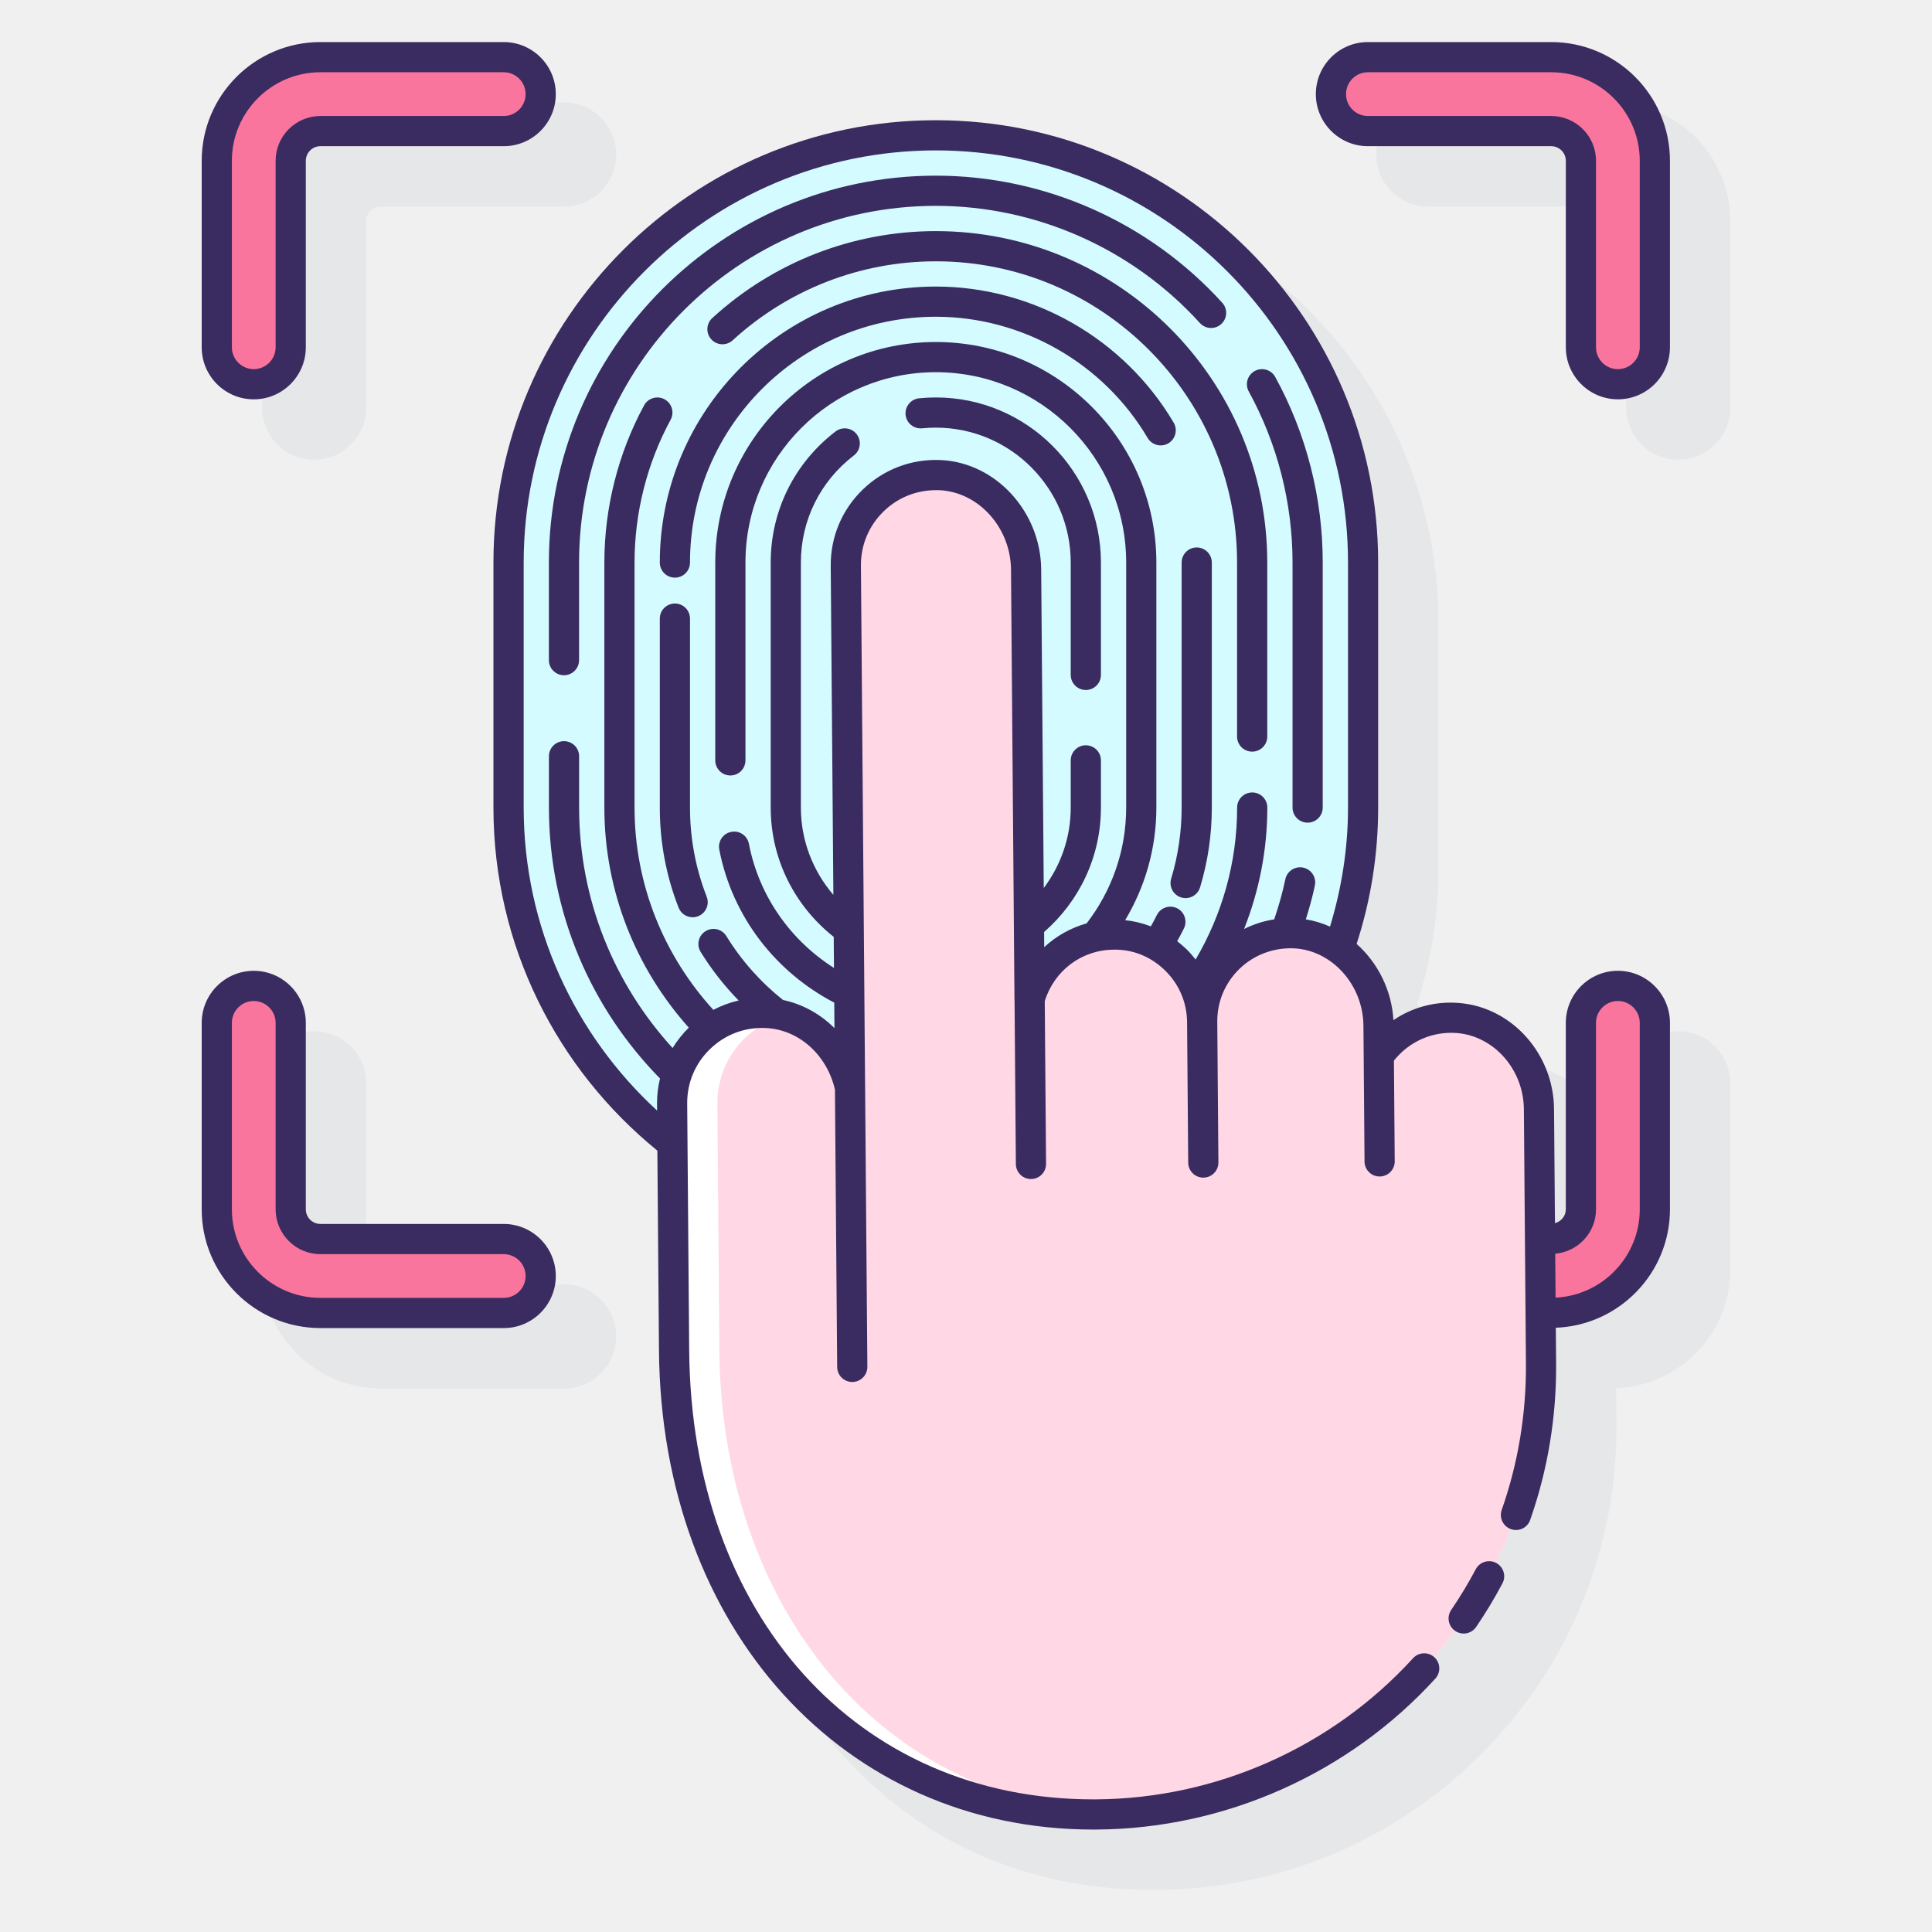
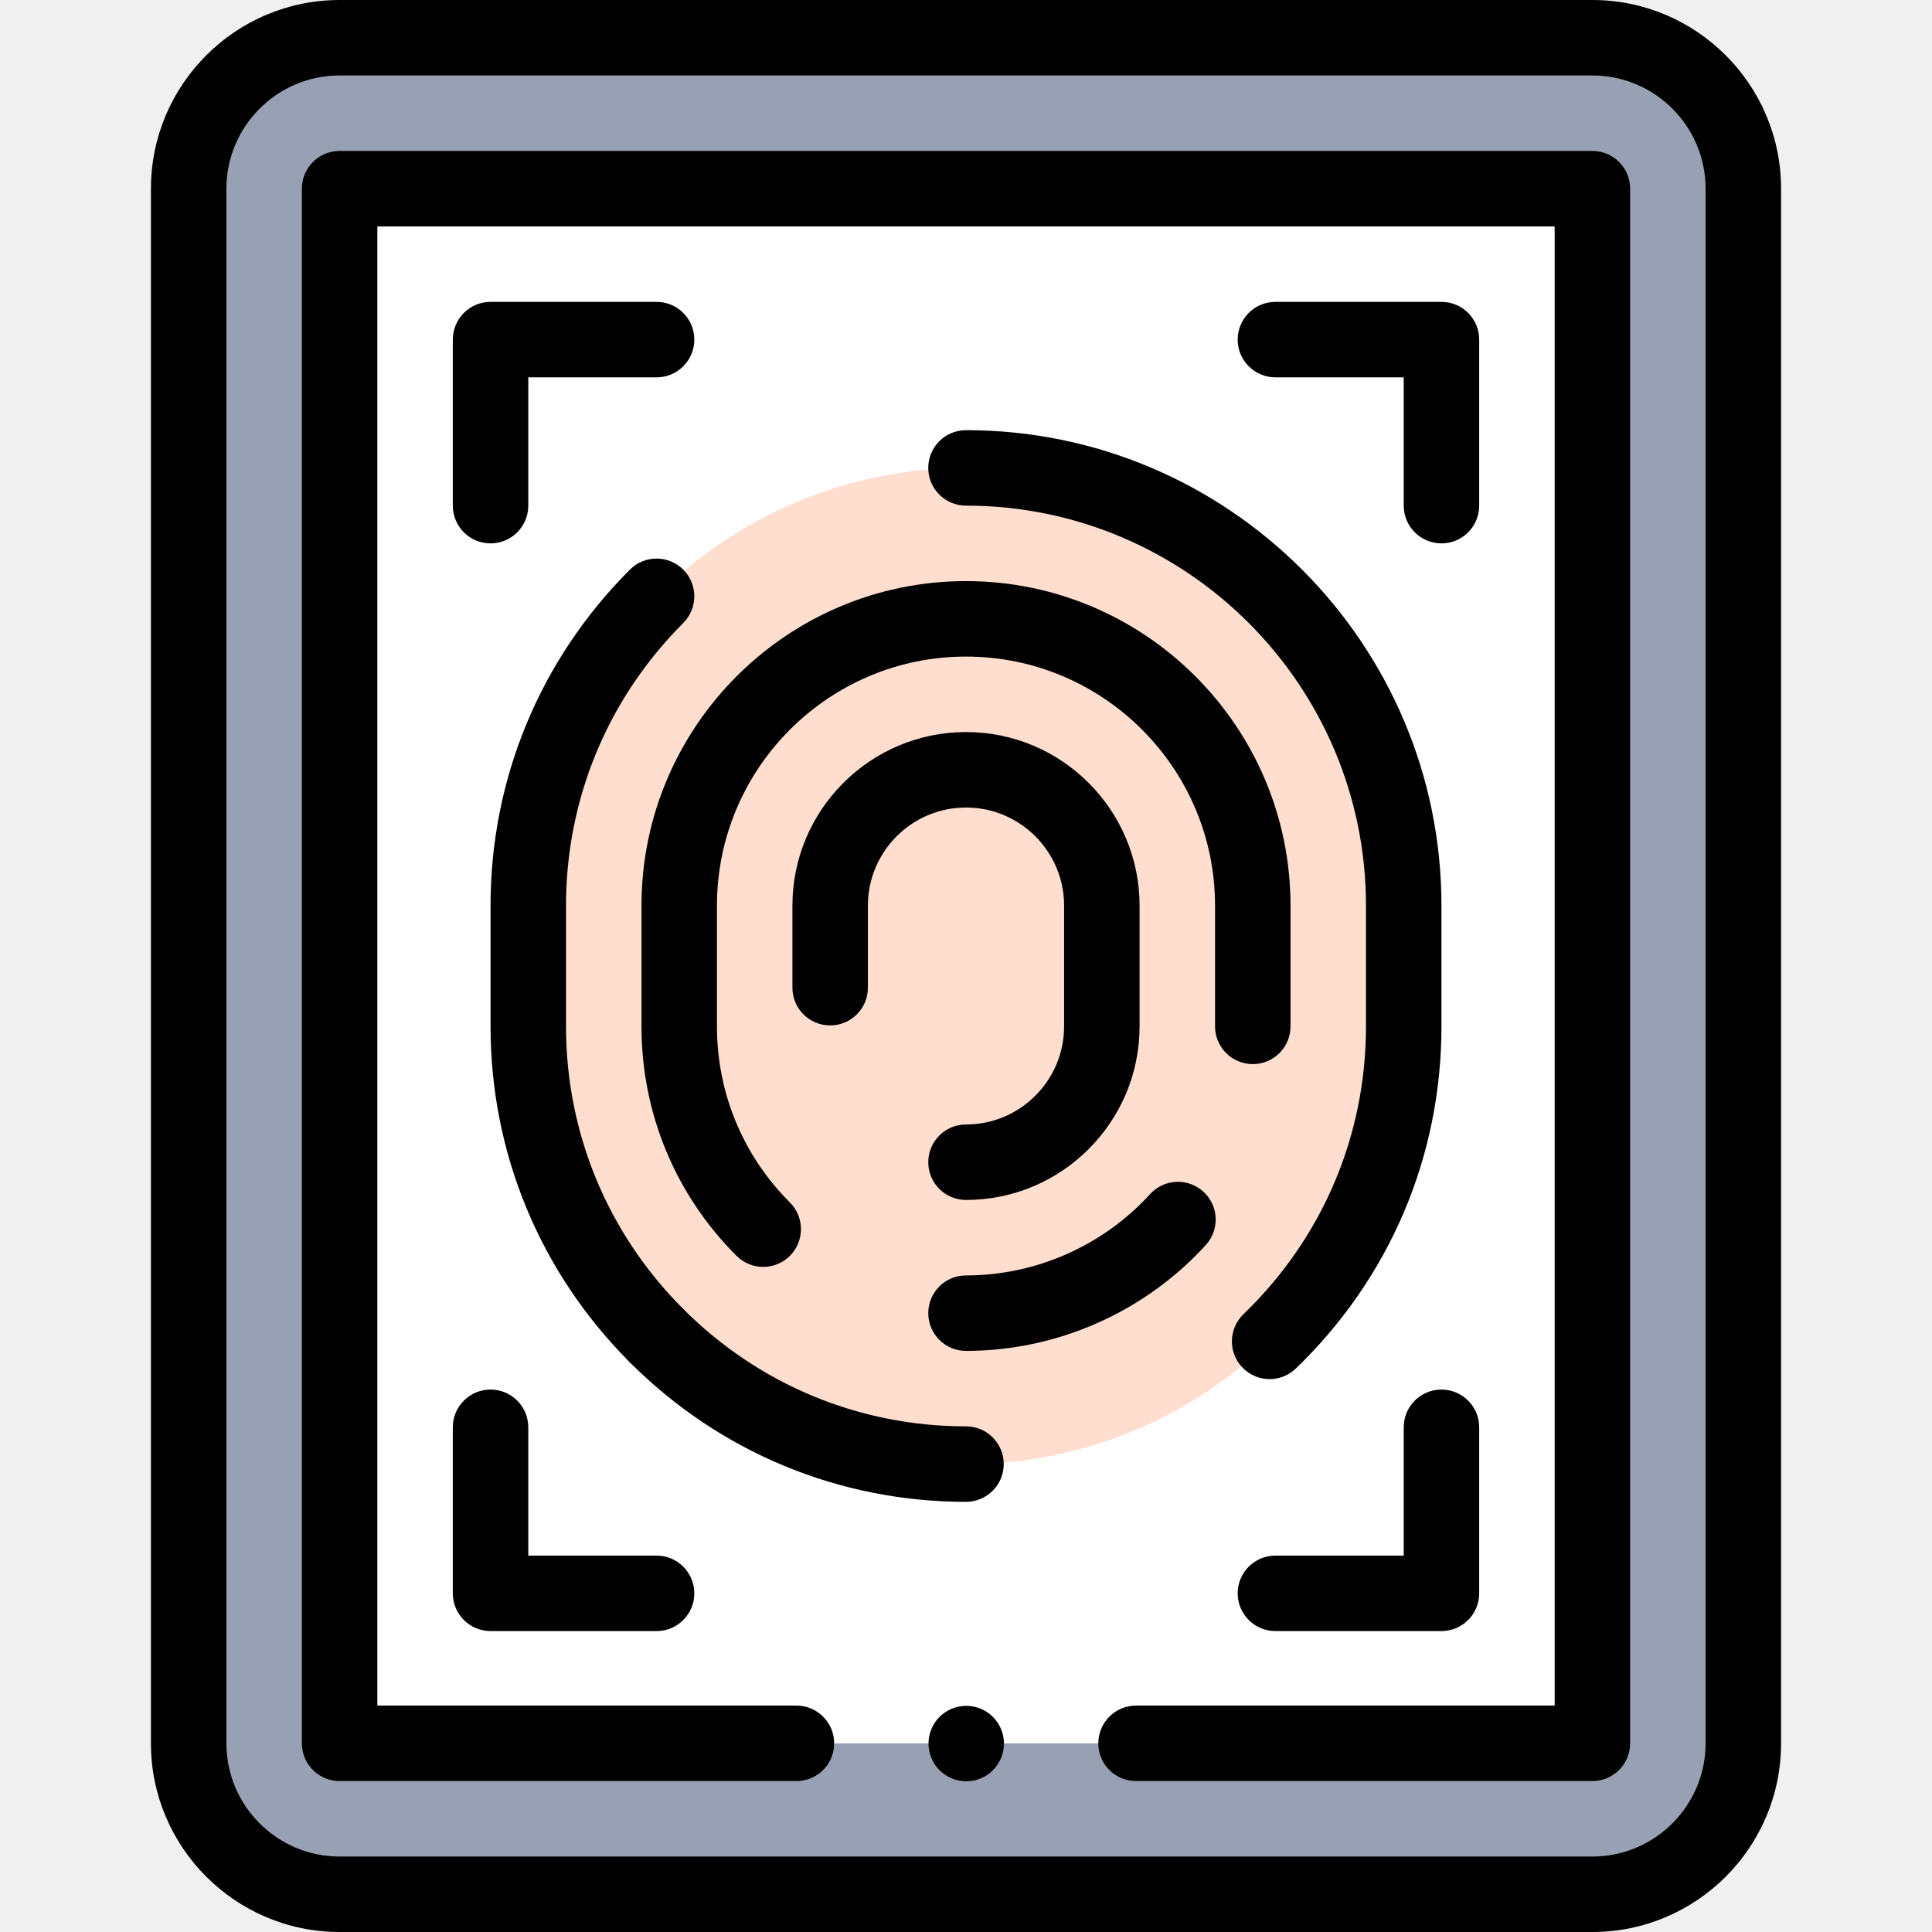
- <svg xmlns="http://www.w3.org/2000/svg" id="Layer_1" enable-background="new 0 0 128 128" height="512" viewBox="0 0 128 128" width="512">
-   <path d="m20.812 30.457c1.902 0 3.449-1.547 3.449-3.449v-12.355c0-.533.435-.968.968-.968h12.146c1.901 0 3.448-1.547 3.448-3.449s-1.547-3.449-3.448-3.449h-12.146c-4.338 0-7.866 3.528-7.866 7.866v12.354c-.001 1.903 1.546 3.45 3.449 3.45z" fill="#e6e7e8" />
-   <path d="m106.771 6.787h-12.145c-1.901 0-3.448 1.547-3.448 3.449s1.547 3.449 3.448 3.449h12.146c.533 0 .968.435.968.968v12.354c0 1.902 1.547 3.449 3.449 3.449s3.449-1.547 3.449-3.449v-12.354c0-4.338-3.529-7.866-7.867-7.866z" fill="#e6e7e8" />
-   <path d="m111.188 68.318c-1.902 0-3.449 1.547-3.449 3.449v12.354c0 .446-.309.806-.719.918l-.061-7.562c-.029-3.644-2.775-6.729-6.251-7.023-1.588-.144-3.12.274-4.39 1.133-.114-2-1.046-3.81-2.442-5.053.924-2.847 1.43-5.88 1.43-9.031v-16.233c0-16.159-13.146-29.306-29.306-29.306s-29.308 13.146-29.308 29.306v16.232c0 9.174 4.24 17.374 10.86 22.752l.107 13.224c.07 8.739 2.875 16.724 7.896 22.484 5.278 6.056 12.489 9.25 20.868 9.25.089 0 .178 0 .267-.001 8.188-.066 15.859-3.316 21.602-9.152 5.742-5.835 8.868-13.558 8.803-21.745l-.019-2.343c4.196-.162 7.562-3.616 7.562-7.851v-12.352c0-1.903-1.547-3.45-3.45-3.45z" fill="#e6e7e8" />
-   <path d="m37.374 85.09h-12.145c-.533 0-.968-.435-.968-.969v-12.353c0-1.902-1.547-3.449-3.449-3.449s-3.449 1.547-3.449 3.449v12.354c0 4.338 3.528 7.866 7.866 7.866h12.146c1.901 0 3.448-1.547 3.448-3.448-.001-1.903-1.548-3.45-3.449-3.45z" fill="#e6e7e8" />
-   <path d="m47.529 73.122c-.022-2.782 1.863-5.133 4.432-5.816.214.057.42.13.622.212v-.007c1.888.753 3.291 2.49 3.732 4.537l-.278-34.556c-.027-3.404 2.799-6.165 6.243-6.013 3.23.143 5.674 3.021 5.7 6.254l.229 28.444c.69-2.433 2.892-4.234 5.548-4.256 3.226-.026 5.862 2.568 5.888 5.794-.027-3.33 2.738-6.031 6.108-5.882 1.103.049 2.108.429 2.956 1.031 1.031-2.932 1.597-6.081 1.597-9.36v-16.233c0-15.608-12.698-28.306-28.306-28.306-15.609 0-28.307 12.698-28.307 28.306v16.232c0 10.339 5.574 19.398 13.873 24.338z" fill="#d4fbff" />
-   <path d="m16.811 25.457c-1.352 0-2.449-1.097-2.449-2.449v-12.354c0-3.786 3.08-6.866 6.866-6.866h12.145c1.352 0 2.449 1.097 2.449 2.449s-1.097 2.449-2.449 2.449h-12.144c-1.086 0-1.968.883-1.968 1.968v12.354c-.001 1.352-1.097 2.449-2.45 2.449z" fill="#fa759e" />
-   <path d="m107.189 25.457c1.352 0 2.449-1.097 2.449-2.449v-12.354c0-3.786-3.08-6.866-6.866-6.866h-12.146c-1.352 0-2.449 1.097-2.449 2.449s1.097 2.449 2.449 2.449h12.145c1.086 0 1.968.883 1.968 1.968v12.354c.001 1.352 1.097 2.449 2.45 2.449z" fill="#fa759e" />
-   <path d="m107.188 65.318c-1.352 0-2.449 1.097-2.449 2.449v12.354c0 1.086-.883 1.968-1.968 1.968h-.743l.039 4.898h.703c3.786 0 6.866-3.08 6.866-6.866v-12.354c.002-1.352-1.095-2.449-2.448-2.449z" fill="#fa759e" />
-   <path d="m16.811 65.318c-1.352 0-2.449 1.097-2.449 2.449v12.354c0 3.786 3.08 6.866 6.866 6.866h12.145c1.352 0 2.449-1.097 2.449-2.449s-1.097-2.449-2.449-2.449h-12.144c-1.086 0-1.968-.883-1.968-1.968v-12.354c-.001-1.352-1.097-2.449-2.45-2.449z" fill="#fa759e" />
-   <path d="m96.623 67.45c-2.167-.184-4.091.825-5.241 2.426h-.037l-.015-1.925c-.025-3.163-2.417-5.979-5.576-6.119-3.37-.149-6.135 2.552-6.108 5.882-.026-3.226-2.662-5.82-5.888-5.794-2.656.021-4.858 1.823-5.548 4.256l-.229-28.444c-.026-3.233-2.47-6.111-5.7-6.254-3.445-.153-6.271 2.609-6.243 6.013l.278 34.556c-.574-2.659-2.763-4.814-5.544-4.938-3.445-.153-6.271 2.609-6.243 6.013l.131 16.348c.138 17.101 10.921 30.879 28.022 30.741 16.376-.132 29.544-13.514 29.412-29.89l-.135-16.837c-.024-3.059-2.286-5.775-5.336-6.034z" fill="#fff" />
-   <path d="m96.624 67.45c-2.167-.184-4.092.825-5.241 2.426h-.037l-.016-1.925c-.026-3.163-2.417-5.979-5.576-6.119-3.37-.149-6.135 2.552-6.108 5.882-.026-3.226-2.662-5.82-5.888-5.794-2.656.021-4.858 1.823-5.548 4.256l-.229-28.444c-.026-3.233-2.47-6.111-5.7-6.254-3.444-.153-6.271 2.609-6.243 6.013l.278 34.556c-.441-2.046-1.844-3.784-3.732-4.537v.007c-.202-.082-.409-.155-.622-.212-2.57.683-4.455 3.034-4.432 5.816l.13 16.349c.105 13.089 6.452 24.22 17.09 28.666v1.046c.918.257 1.87.452 2.839.615l.019.018c1.623.27 3.313.411 5.074.396 16.376-.132 29.544-13.514 29.412-29.889l-.135-16.837c-.024-3.06-2.286-5.776-5.335-6.035z" fill="#ffd7e5" />
-   <g fill="#3a2c60">
-     <path d="m85.634 37.271v16.232c0 .553.447 1 1 1s1-.447 1-1v-16.232c0-4.294-1.088-8.546-3.146-12.296-.267-.483-.871-.659-1.358-.396-.484.267-.661.874-.396 1.358 1.897 3.457 2.9 7.376 2.9 11.334z" />
-     <path d="m62.001 13.638c6.64 0 13.017 2.83 17.496 7.764.373.41 1.005.439 1.412.068.409-.371.439-1.004.068-1.412-4.857-5.352-11.774-8.42-18.977-8.42-14.135 0-25.635 11.499-25.635 25.633v6.465c0 .553.447 1 1 1s1-.447 1-1v-6.465c.001-13.032 10.604-23.633 23.636-23.633z" />
-     <path d="m62.001 15.312c-5.492 0-10.753 2.045-14.811 5.76-.408.372-.436 1.005-.063 1.412.373.408 1.006.436 1.412.063 3.688-3.375 8.47-5.234 13.461-5.234 11.006 0 19.959 8.953 19.959 19.959v11.526c0 .553.447 1 1 1s1-.447 1-1v-11.527c.001-12.109-9.85-21.959-21.958-21.959z" />
-     <path d="m45.714 53.503v-12.518c0-.553-.447-1-1-1s-1 .447-1 1v12.518c0 2.287.418 4.518 1.243 6.63.154.396.532.637.932.637.121 0 .244-.021.363-.068.515-.201.77-.781.568-1.295-.734-1.882-1.106-3.867-1.106-5.904z" />
-     <path d="m79.507 58.791c.518-1.71.779-3.489.779-5.288v-16.232c0-.553-.447-1-1-1s-1 .447-1 1v16.232c0 1.603-.233 3.188-.693 4.71-.16.528.139 1.087.668 1.246.096.029.193.043.289.043.43 0 .826-.278.957-.711z" />
-     <path d="m77.759 28.001c-3.284-5.561-9.321-9.016-15.758-9.016-10.084 0-18.287 8.203-18.287 18.285 0 .553.447 1 1 1s1-.447 1-1c0-8.979 7.307-16.285 16.287-16.285 5.731 0 11.11 3.078 14.035 8.033.281.476.895.633 1.37.353.476-.281.633-.894.353-1.37z" />
-     <path d="m61.093 28.378c.299-.03.602-.046.908-.046 4.929 0 8.938 4.01 8.938 8.938v7.444c0 .553.447 1 1 1s1-.447 1-1v-7.444c0-6.031-4.907-10.938-10.938-10.938-.373 0-.742.02-1.107.056-.55.055-.95.545-.896 1.095.056.548.543.944 1.095.895z" />
-     <path d="m16.812 26.457c1.902 0 3.449-1.547 3.449-3.449v-12.355c0-.533.435-.968.968-.968h12.146c1.901 0 3.448-1.547 3.448-3.449s-1.547-3.449-3.448-3.449h-12.146c-4.338 0-7.866 3.528-7.866 7.866v12.354c-.001 1.903 1.546 3.45 3.449 3.45zm-1.45-15.804c0-3.234 2.632-5.866 5.866-5.866h12.146c.799 0 1.448.65 1.448 1.449s-.649 1.449-1.448 1.449h-12.145c-1.637 0-2.968 1.331-2.968 2.968v12.354c0 .799-.65 1.449-1.449 1.449s-1.449-.65-1.449-1.449v-12.354z" />
-     <path d="m102.771 2.787h-12.145c-1.901 0-3.448 1.547-3.448 3.449s1.547 3.449 3.448 3.449h12.146c.533 0 .968.435.968.968v12.354c0 1.902 1.547 3.449 3.449 3.449s3.449-1.547 3.449-3.449v-12.354c0-4.338-3.529-7.866-7.867-7.866zm5.867 20.221c0 .799-.65 1.449-1.449 1.449s-1.449-.65-1.449-1.449v-12.355c0-1.637-1.331-2.968-2.968-2.968h-12.146c-.799 0-1.448-.65-1.448-1.449s.649-1.449 1.448-1.449h12.146c3.234 0 5.866 2.632 5.866 5.866z" />
-     <path d="m107.188 64.318c-1.902 0-3.449 1.547-3.449 3.449v12.354c0 .446-.309.806-.719.918l-.061-7.562c-.029-3.644-2.775-6.729-6.251-7.023-1.588-.143-3.12.274-4.39 1.133-.114-1.999-1.045-3.807-2.439-5.051.925-2.847 1.427-5.882 1.427-9.033v-16.232c0-16.159-13.146-29.306-29.306-29.306s-29.308 13.146-29.308 29.306v16.232c0 9.169 4.245 17.353 10.86 22.729l.107 13.247c.148 18.431 12.235 31.735 28.781 31.734.082 0 .167 0 .249-.001 8.505-.068 16.672-3.714 22.407-10.002.372-.408.343-1.04-.065-1.413-.407-.372-1.041-.345-1.413.065-5.36 5.878-12.995 9.285-20.944 9.35-.082.001-.161.001-.243.001-15.634 0-26.63-12.199-26.771-29.75l-.132-16.349c-.011-1.377.529-2.662 1.521-3.618s2.291-1.45 3.679-1.388c2.186.097 4.059 1.771 4.589 4.079l.148 18.381c.005.55.451.992 1 .992h.008c.553-.005.997-.456.992-1.008l-.15-18.512-.277-34.558c-.012-1.376.528-2.66 1.52-3.617s2.287-1.44 3.68-1.388c2.593.115 4.722 2.477 4.744 5.263l.229 28.444c0 .008.004.016.005.024l.088 10.913c.005.55.451.992 1 .992h.008c.553-.005.997-.456.992-1.008l-.087-10.775c.63-2.026 2.438-3.393 4.55-3.411 1.323-.03 2.513.483 3.435 1.39s1.435 2.119 1.445 3.412l.075 9.308c.005.55.451.992 1 .992h.008c.553-.005.997-.456.992-1.008l-.075-9.308c0-.001 0-.001 0-.002-.011-1.341.516-2.592 1.481-3.523.966-.931 2.247-1.399 3.582-1.351 2.526.112 4.6 2.413 4.621 5.128l.01 1.213.063 7.784c.005.55.451.992 1 .992h.008c.553-.005.997-.456.992-1.008l-.053-6.67c1.018-1.279 2.569-1.957 4.189-1.826 2.458.209 4.4 2.426 4.421 5.047l.136 16.837c.026 3.331-.513 6.598-1.604 9.71-.183.521.092 1.092.612 1.274.523.187 1.093-.092 1.274-.612 1.168-3.331 1.745-6.826 1.717-10.388l-.019-2.343c4.196-.162 7.562-3.616 7.562-7.851v-12.348c-.001-1.903-1.548-3.45-3.451-3.45zm-29.198-1.962c.157-.277.309-.559.449-.847.242-.496.037-1.096-.459-1.338-.496-.243-1.094-.036-1.338.459-.124.253-.258.5-.396.744-.544-.208-1.114-.348-1.701-.411 1.307-2.185 2.067-4.733 2.067-7.46v-16.232c0-8.058-6.555-14.612-14.611-14.612-8.058 0-14.613 6.555-14.613 14.612v13.106c0 .553.447 1 1 1s1-.447 1-1v-13.106c0-6.954 5.658-12.612 12.613-12.612 6.954 0 12.611 5.658 12.611 12.612v16.232c0 2.888-.98 5.547-2.62 7.673-1.052.296-2.016.839-2.81 1.576l-.008-1.005c2.304-2.006 3.765-4.956 3.765-8.244v-3.126c0-.553-.447-1-1-1s-1 .447-1 1v3.126c0 2.002-.672 3.843-1.788 5.333l-.17-21.111c-.031-3.833-3.017-7.083-6.656-7.245-1.927-.087-3.766.605-5.156 1.946-1.39 1.342-2.146 3.144-2.131 5.073l.175 21.79c-1.335-1.561-2.153-3.576-2.153-5.786v-16.232c0-2.8 1.28-5.387 3.514-7.098.438-.336.521-.964.186-1.402-.336-.438-.963-.521-1.402-.186-2.73 2.093-4.297 5.258-4.297 8.686v16.232c0 3.475 1.639 6.563 4.175 8.567l.017 2.058c-2.849-1.81-4.958-4.724-5.636-8.223-.105-.541-.624-.902-1.172-.791-.542.104-.896.63-.791 1.172.869 4.485 3.77 8.135 7.617 10.142l.014 1.688c-.937-.937-2.115-1.591-3.408-1.865-1.459-1.162-2.736-2.58-3.754-4.233-.291-.47-.907-.617-1.376-.327-.471.29-.616.906-.327 1.376.729 1.182 1.577 2.255 2.518 3.219-.585.134-1.148.34-1.679.62-3.229-3.547-5.219-8.24-5.219-13.403v-16.232c0-3.302.826-6.573 2.391-9.463.263-.485.082-1.092-.404-1.355-.485-.26-1.092-.082-1.355.404-1.721 3.18-2.631 6.781-2.631 10.414v16.232c0 5.6 2.128 10.699 5.593 14.582-.419.409-.773.864-1.072 1.348-3.844-4.205-6.194-9.797-6.194-15.93v-3.399c0-.553-.447-1-1-1s-1 .447-1 1v3.399c0 6.984 2.812 13.32 7.358 17.948-.129.543-.201 1.104-.196 1.679l.004.448c-5.426-4.992-8.839-12.138-8.839-20.075v-16.232c0-15.057 12.25-27.306 27.308-27.306 15.057 0 27.306 12.249 27.306 27.306v16.232c0 2.746-.434 5.387-1.192 7.888-.508-.227-1.044-.392-1.603-.482.23-.736.442-1.48.6-2.247.111-.541-.237-1.069-.778-1.181-.548-.11-1.07.238-1.181.778-.187.909-.445 1.787-.734 2.651-.7.109-1.372.324-1.999.639.988-2.494 1.541-5.205 1.541-8.047 0-.553-.447-1-1-1s-1 .447-1 1c0 3.674-1.011 7.111-2.751 10.07-.187-.24-.386-.471-.606-.688-.198-.19-.404-.363-.616-.528zm30.648 17.765c0 3.137-2.478 5.7-5.578 5.852l-.023-2.91c1.511-.136 2.703-1.396 2.703-2.942v-12.353c0-.799.65-1.449 1.449-1.449s1.449.65 1.449 1.449z" />
-     <path d="m33.374 81.09h-12.145c-.533 0-.968-.435-.968-.969v-12.353c0-1.902-1.547-3.449-3.449-3.449s-3.449 1.547-3.449 3.449v12.354c0 4.338 3.528 7.866 7.866 7.866h12.146c1.901 0 3.448-1.547 3.448-3.448-.001-1.903-1.548-3.45-3.449-3.45zm0 4.897h-12.145c-3.234 0-5.866-2.632-5.866-5.866v-12.353c0-.799.65-1.449 1.449-1.449s1.449.65 1.449 1.449v12.354c0 1.637 1.331 2.969 2.968 2.969h12.146c.799 0 1.448.65 1.448 1.449s-.65 1.447-1.449 1.447z" />
-     <path d="m99.125 103.549c-.484-.259-1.093-.073-1.352.416-.488.921-1.035 1.829-1.627 2.698-.312.456-.193 1.078.264 1.389.172.118.368.174.562.174.32 0 .634-.153.827-.438.634-.93 1.22-1.901 1.742-2.888.259-.487.072-1.092-.416-1.351z" />
-   </g>
+ <svg xmlns="http://www.w3.org/2000/svg" id="Capa_1" enable-background="new 0 0 512 512" height="512" viewBox="0 0 512 512" width="512">
+   <path id="XMLID_1049_" d="m422 502h-332c-22.091 0-40-17.909-40-40v-412c0-22.091 17.909-40 40-40h332c22.091 0 40 17.909 40 40v412c0 22.091-17.909 40-40 40z" fill="#98a1b3" />
+   <path id="XMLID_1047_" d="m90 50h332v412h-332z" fill="#fff" />
+   <path id="XMLID_1046_" d="m256 388c-63.962 0-116-52.038-116-116v-32c0-63.962 52.038-116 116-116s116 52.038 116 116v32c0 63.962-52.038 116-116 116z" fill="#ffddcf" />
+   <path id="XMLID_96_" d="m422 512h-332c-27.57 0-50-22.43-50-50v-412c0-27.57 22.43-50 50-50h332c27.57 0 50 22.43 50 50v412c0 27.57-22.43 50-50 50zm-332-492c-16.542 0-30 13.458-30 30v412c0 16.542 13.458 30 30 30h332c16.542 0 30-13.458 30-30v-412c0-16.542-13.458-30-30-30z" />
+   <path id="XMLID_95_" d="m422 472h-120.937c-5.523 0-10-4.477-10-10s4.477-10 10-10h110.937v-392h-312v392h111.063c5.523 0 10 4.477 10 10s-4.477 10-10 10h-121.063c-5.523 0-10-4.477-10-10v-412c0-5.523 4.477-10 10-10h332c5.523 0 10 4.477 10 10v412c0 5.523-4.477 10-10 10z" />
+   <path id="XMLID_94_" d="m130 144c-5.523 0-10-4.477-10-10v-44c0-5.523 4.477-10 10-10h44c5.523 0 10 4.477 10 10s-4.477 10-10 10h-34v34c0 5.523-4.477 10-10 10z" />
+   <path id="XMLID_93_" d="m382 144c-5.523 0-10-4.477-10-10v-34h-34c-5.523 0-10-4.477-10-10s4.477-10 10-10h44c5.523 0 10 4.477 10 10v44c0 5.523-4.477 10-10 10z" />
+   <path id="XMLID_92_" d="m174 432.25h-44c-5.523 0-10-4.477-10-10v-44c0-5.523 4.477-10 10-10s10 4.477 10 10v34h34c5.523 0 10 4.477 10 10s-4.477 10-10 10z" />
+   <path id="XMLID_91_" d="m382 432.25h-44c-5.523 0-10-4.477-10-10s4.477-10 10-10h34v-34c0-5.523 4.477-10 10-10s10 4.477 10 10v44c0 5.523-4.477 10-10 10z" />
+   <path id="XMLID_90_" d="m202.26 335.74c-2.559 0-5.119-.977-7.071-2.929-16.244-16.243-25.189-37.839-25.189-60.811v-32c0-47.42 38.58-86 86-86s86 38.58 86 86v32c0 5.523-4.477 10-10 10s-10-4.477-10-10v-32c0-36.393-29.607-66-66-66s-66 29.607-66 66v32c0 17.629 6.865 34.204 19.331 46.669 3.905 3.905 3.905 10.237 0 14.143-1.953 1.952-4.512 2.928-7.071 2.928z" />
+   <path id="XMLID_89_" d="m256 358c-5.523 0-10-4.477-10-10s4.477-10 10-10c18.517 0 36.297-7.853 48.782-21.544 3.721-4.081 10.046-4.373 14.127-.651s4.372 10.046.651 14.127c-16.266 17.838-39.433 28.068-63.56 28.068z" />
+   <path id="XMLID_88_" d="m174.014 363.986c-2.559 0-5.118-.976-7.071-2.929-23.823-23.823-36.943-55.451-36.943-89.057v-32c0-33.598 13.115-65.221 36.928-89.042 3.905-3.906 10.237-3.906 14.142-.002 3.906 3.905 3.907 10.236.002 14.142-20.037 20.044-31.072 46.645-31.072 74.902v32c0 28.264 11.04 54.87 31.085 74.915 3.905 3.905 3.906 10.237 0 14.142-1.952 1.952-4.512 2.929-7.071 2.929z" />
+   <path id="XMLID_87_" d="m256 398c-33.606 0-65.234-13.12-89.057-36.943-3.905-3.905-3.905-10.237 0-14.143s10.237-3.905 14.143 0c20.045 20.046 46.65 31.086 74.914 31.086 5.523 0 10 4.477 10 10s-4.477 10-10 10z" />
+   <path id="XMLID_86_" d="m336.467 365.478c-2.62 0-5.237-1.023-7.199-3.059-3.834-3.976-3.719-10.306.257-14.14 20.942-20.193 32.475-47.283 32.475-76.279v-32c0-58.449-47.551-106-106-106-5.523 0-10-4.477-10-10s4.477-10 10-10c69.477 0 126 56.523 126 126v32c0 34.476-13.706 66.679-38.592 90.677-1.941 1.87-4.443 2.801-6.941 2.801z" />
+   <path id="XMLID_85_" d="m256 318c-5.523 0-10-4.477-10-10s4.477-10 10-10c14.336 0 26-11.664 26-26v-32c0-14.336-11.664-26-26-26s-26 11.664-26 26v21.747c0 5.523-4.477 10-10 10s-10-4.477-10-10v-21.747c0-25.364 20.636-46 46-46s46 20.636 46 46v32c0 25.364-20.636 46-46 46z" />
+   <path id="XMLID_84_" d="m256.06 472.06c-2.63 0-5.2-1.06-7.07-2.92-1.86-1.87-2.93-4.45-2.93-7.08s1.07-5.21 2.93-7.07 4.44-2.93 7.07-2.93c2.64 0 5.21 1.07 7.07 2.93 1.87 1.86 2.93 4.44 2.93 7.07 0 2.64-1.06 5.21-2.93 7.08-1.86 1.86-4.43 2.92-7.07 2.92z" />
</svg>
